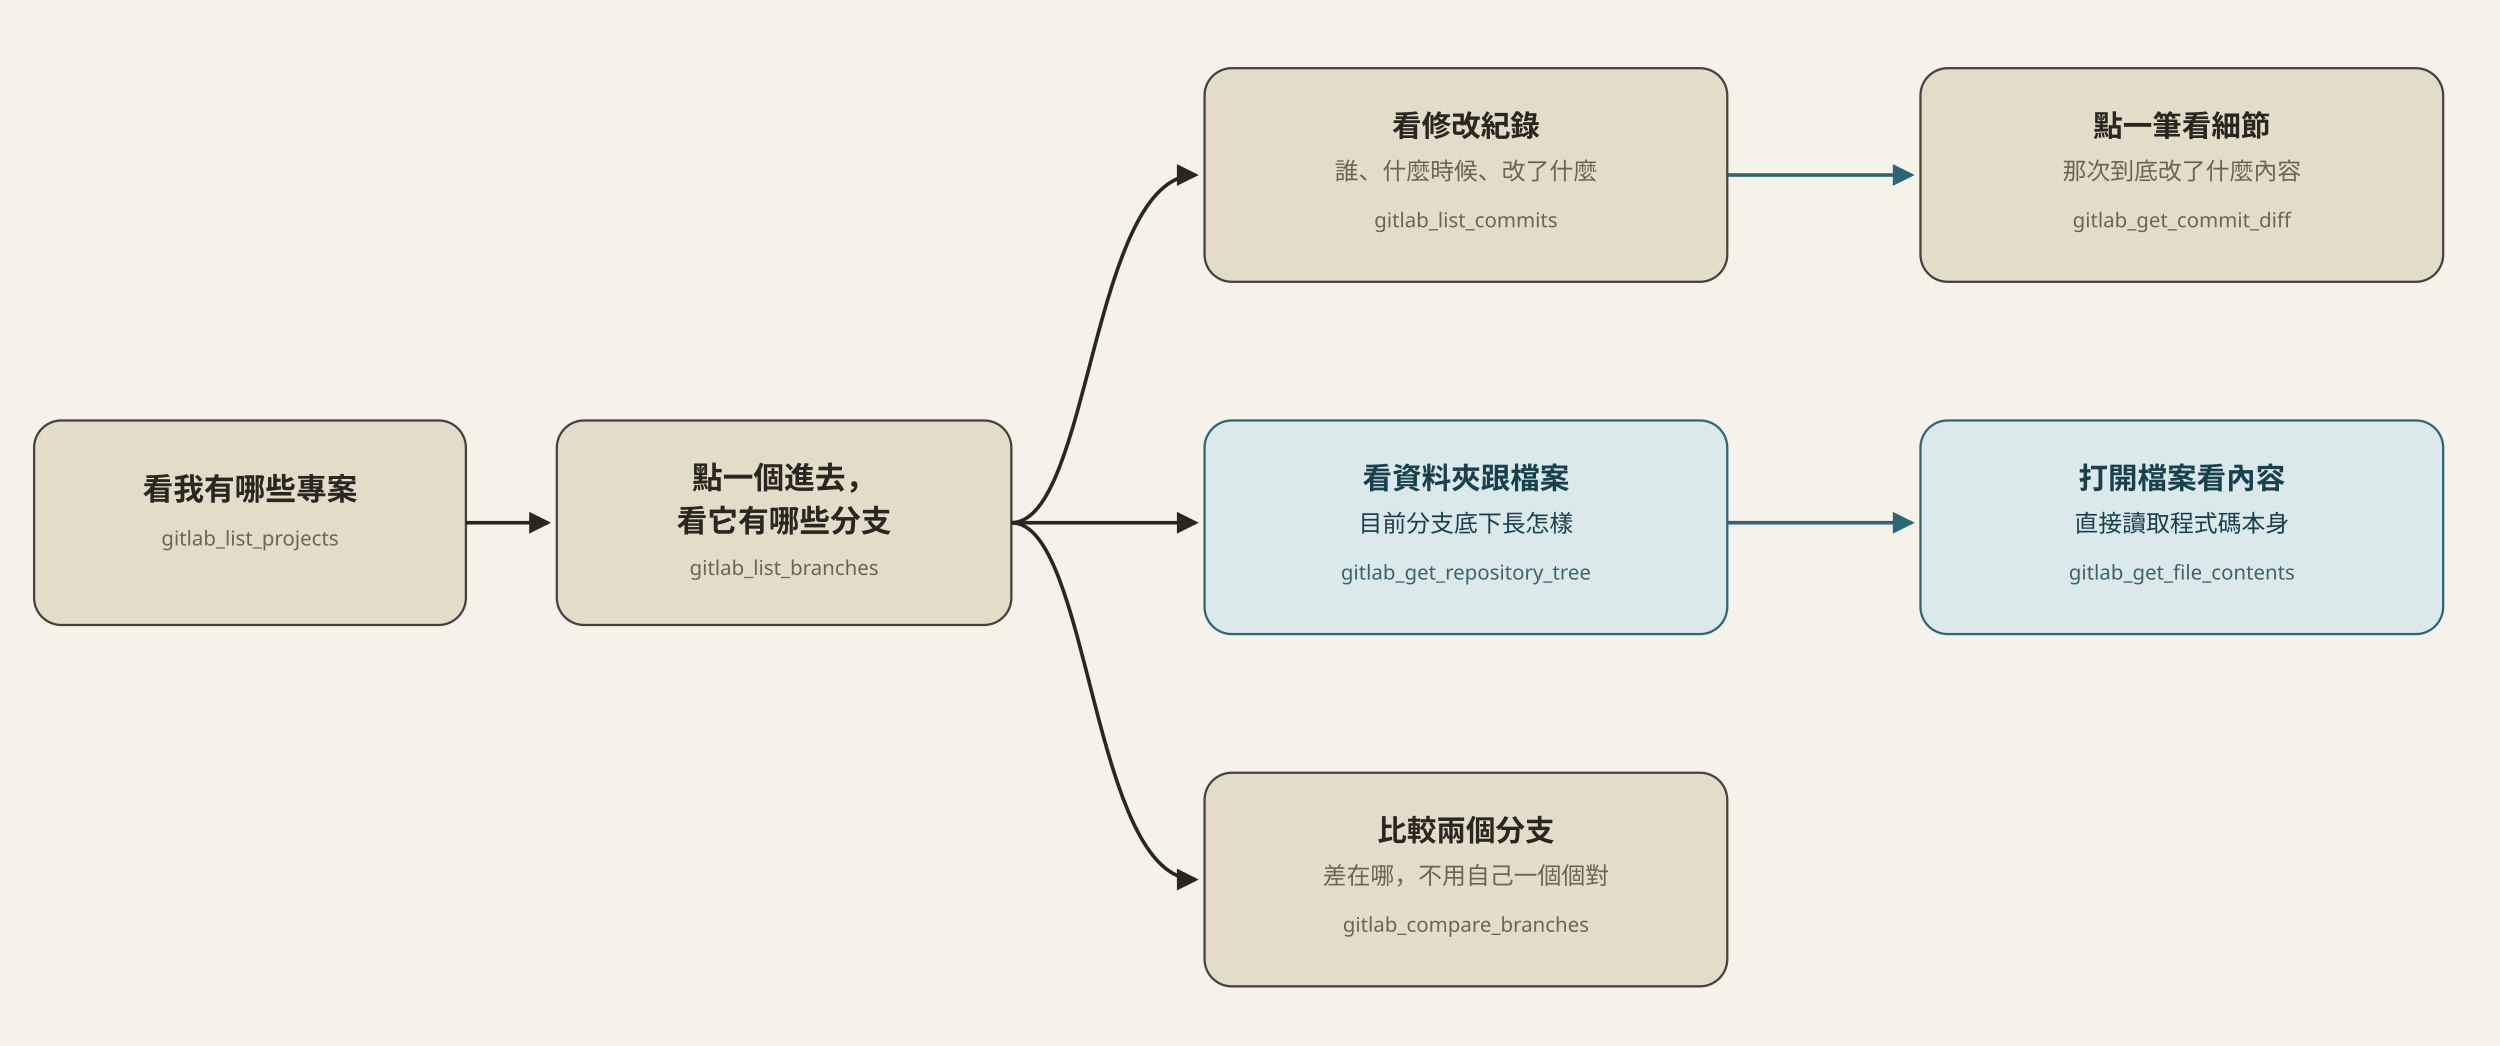
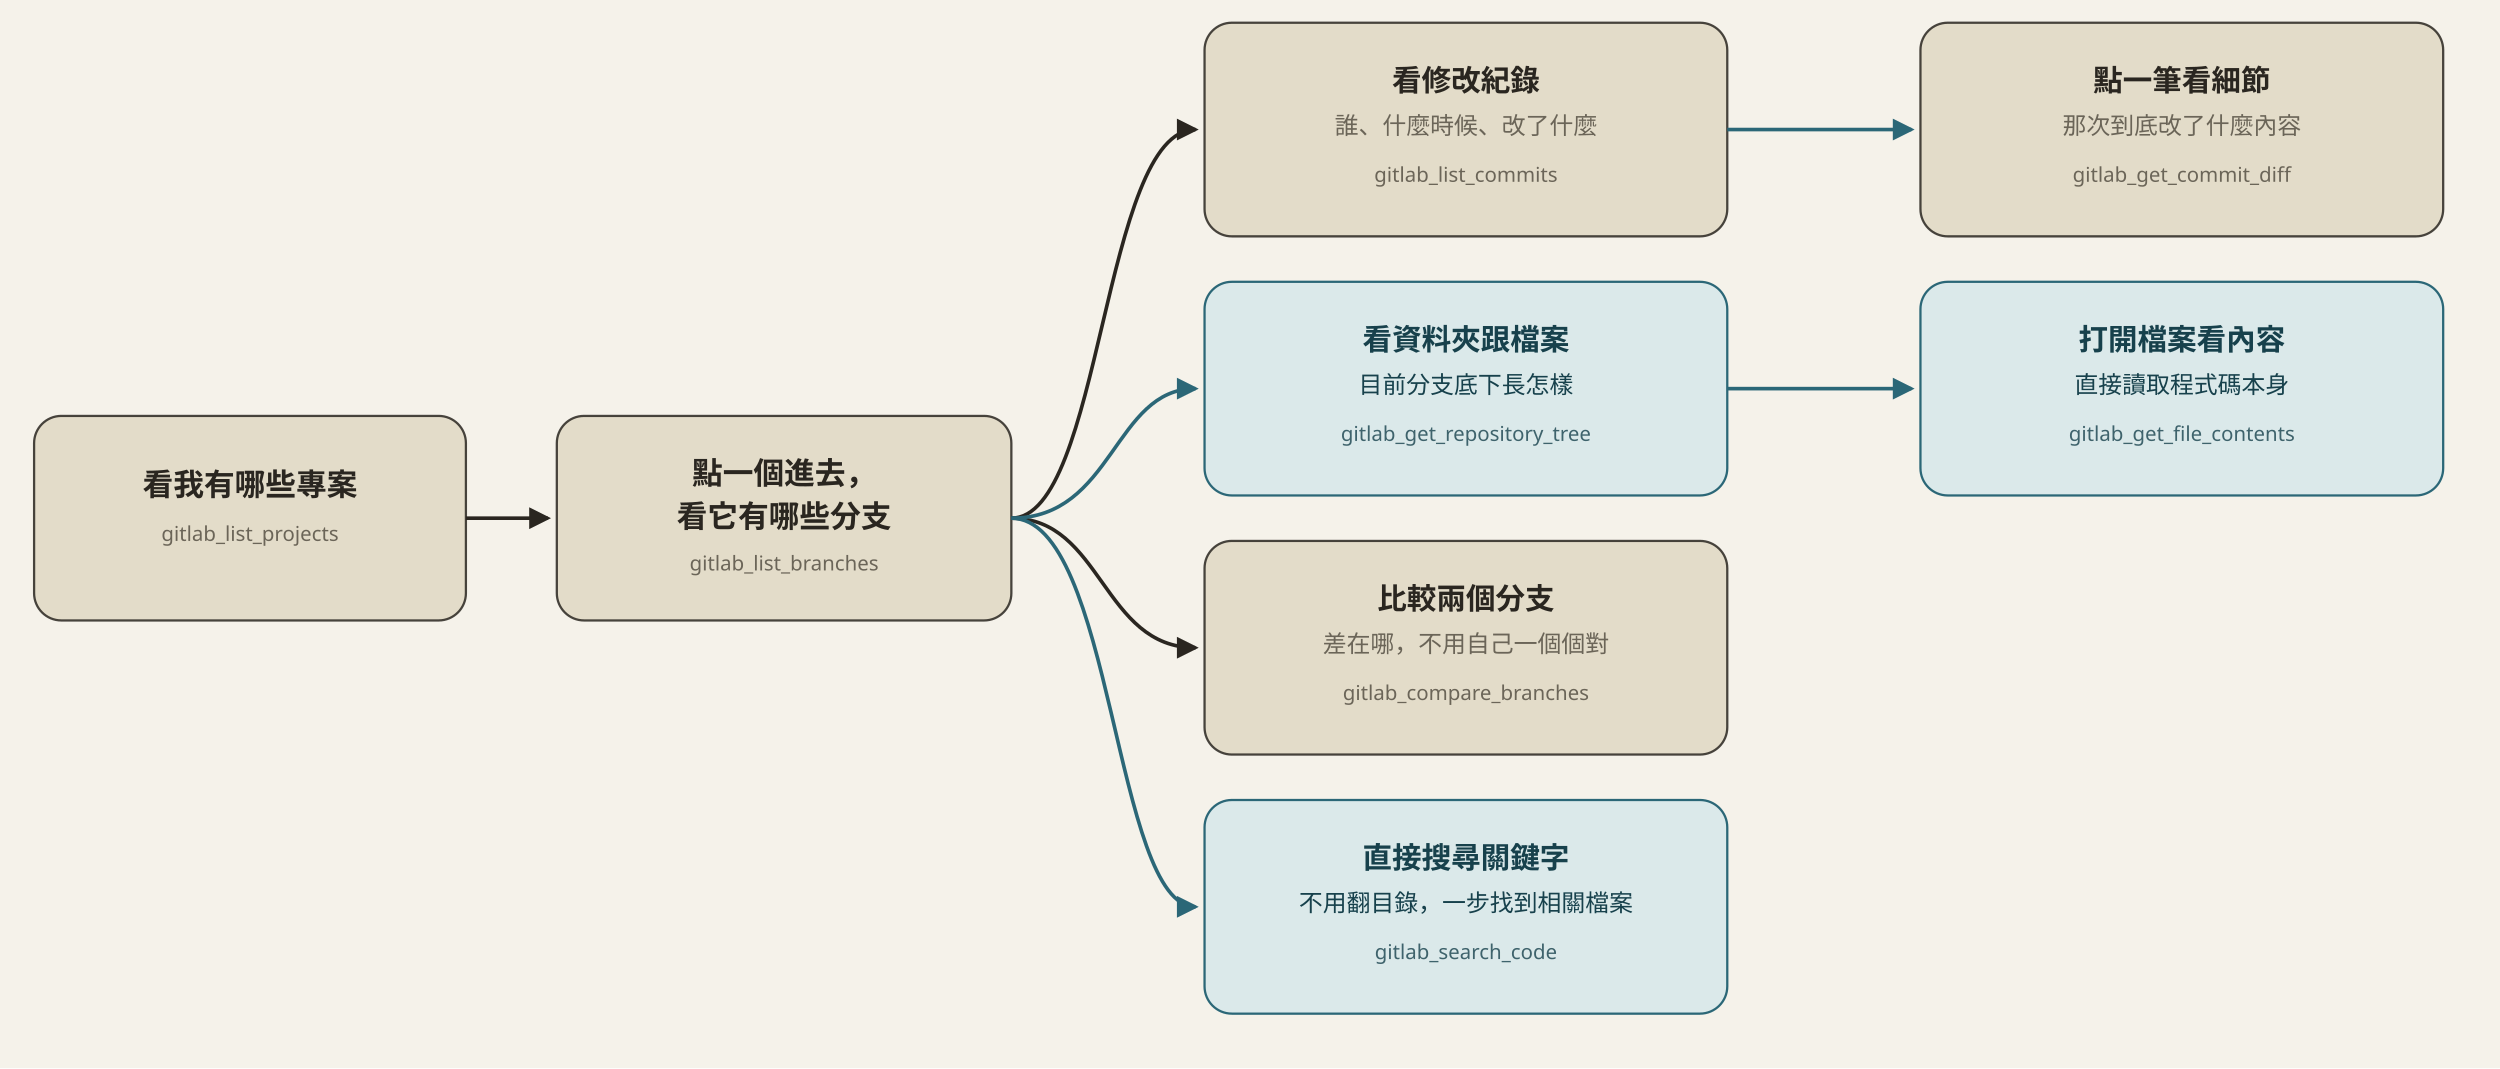
- <svg xmlns="http://www.w3.org/2000/svg" viewBox="0 0 1100 460" role="img" aria-label="平常怎麼用：先看自己有哪些專案，點一個進去看它有哪些分支；選了分支之後可以三選一，看修改紀錄、看資料夾跟檔案、或比較兩個分支差在哪；看修改紀錄可以再點一筆看那次到底改了什麼；看資料夾可以再點開某個檔案直接看內容">
+ <svg xmlns="http://www.w3.org/2000/svg" viewBox="0 0 1100 470" role="img" aria-label="平常怎麼用：先看自己有哪些專案，點一個進去看它有哪些分支；選了分支之後可以四選一，看修改紀錄、看資料夾跟檔案、比較兩個分支差在哪、或直接搜尋關鍵字找相關程式碼；看修改紀錄可以再點一筆看那次到底改了什麼；看資料夾可以再點開某個檔案直接看內容">
  <defs>
    <marker id="arrowMain" viewBox="0 0 10 10" refX="8.5" refY="5" markerWidth="6" markerHeight="6" orient="auto-start-reverse">
      <path d="M0,0 L10,5 L0,10 z" fill="#2a2620" />
    </marker>
    <marker id="arrowAccent" viewBox="0 0 10 10" refX="8.5" refY="5" markerWidth="6" markerHeight="6" orient="auto-start-reverse">
      <path d="M0,0 L10,5 L0,10 z" fill="#2b6777" />
    </marker>
  </defs>
-   <rect x="0" y="0" width="1100" height="460" fill="#f5f2ea" />
+   <rect x="0" y="0" width="1100" height="470" fill="#f5f2ea" />
  <g font-family="'Noto Sans TC',sans-serif" text-anchor="middle">
-     <rect x="15" y="185" width="190" height="90" rx="12" fill="#e3dcc9" stroke="#2a2620" stroke-opacity="0.85" />
-     <text x="110" y="220" font-size="13.5" font-weight="700" fill="#2a2620">看我有哪些專案</text>
-     <text x="110" y="240" font-family="'IBM Plex Mono',sans-serif" font-size="9" fill="#6b6558">gitlab_list_projects</text>
-     <rect x="245" y="185" width="200" height="90" rx="12" fill="#e3dcc9" stroke="#2a2620" stroke-opacity="0.85" />
-     <text x="345" y="215" font-size="13.5" font-weight="700" fill="#2a2620">點一個進去，</text>
-     <text x="345" y="234" font-size="13.5" font-weight="700" fill="#2a2620">看它有哪些分支</text>
-     <text x="345" y="253" font-family="'IBM Plex Mono',sans-serif" font-size="9" fill="#6b6558">gitlab_list_branches</text>
-     <rect x="530" y="30" width="230" height="94" rx="12" fill="#e3dcc9" stroke="#2a2620" stroke-opacity="0.85" />
-     <text x="645" y="60" font-size="13" font-weight="700" fill="#2a2620">看修改紀錄</text>
-     <text x="645" y="79" font-size="10.5" fill="#6b6558">誰、什麼時候、改了什麼</text>
-     <text x="645" y="100" font-family="'IBM Plex Mono',sans-serif" font-size="9" fill="#6b6558">gitlab_list_commits</text>
-     <rect x="530" y="185" width="230" height="94" rx="12" fill="#dbe9ea" stroke="#2b6777" />
-     <text x="645" y="215" font-size="13" font-weight="700" fill="#17414c">看資料夾跟檔案</text>
-     <text x="645" y="234" font-size="10.5" fill="#17414c">目前分支底下長怎樣</text>
-     <text x="645" y="255" font-family="'IBM Plex Mono',sans-serif" font-size="9" fill="#17414c" opacity="0.8">gitlab_get_repository_tree</text>
-     <rect x="530" y="340" width="230" height="94" rx="12" fill="#e3dcc9" stroke="#2a2620" stroke-opacity="0.85" />
-     <text x="645" y="370" font-size="13" font-weight="700" fill="#2a2620">比較兩個分支</text>
-     <text x="645" y="389" font-size="10.5" fill="#6b6558">差在哪，不用自己一個個對</text>
-     <text x="645" y="410" font-family="'IBM Plex Mono',sans-serif" font-size="9" fill="#6b6558">gitlab_compare_branches</text>
-     <rect x="845" y="30" width="230" height="94" rx="12" fill="#e3dcc9" stroke="#2a2620" stroke-opacity="0.85" />
-     <text x="960" y="60" font-size="13" font-weight="700" fill="#2a2620">點一筆看細節</text>
-     <text x="960" y="79" font-size="10.5" fill="#6b6558">那次到底改了什麼內容</text>
-     <text x="960" y="100" font-family="'IBM Plex Mono',sans-serif" font-size="9" fill="#6b6558">gitlab_get_commit_diff</text>
-     <rect x="845" y="185" width="230" height="94" rx="12" fill="#dbe9ea" stroke="#2b6777" />
-     <text x="960" y="215" font-size="13" font-weight="700" fill="#17414c">打開檔案看內容</text>
-     <text x="960" y="234" font-size="10.5" fill="#17414c">直接讀取程式碼本身</text>
-     <text x="960" y="255" font-family="'IBM Plex Mono',sans-serif" font-size="9" fill="#17414c" opacity="0.8">gitlab_get_file_contents</text>
+     <rect x="15" y="183" width="190" height="90" rx="12" fill="#e3dcc9" stroke="#2a2620" stroke-opacity="0.85" />
+     <text x="110" y="218" font-size="13.5" font-weight="700" fill="#2a2620">看我有哪些專案</text>
+     <text x="110" y="238" font-family="'IBM Plex Mono',sans-serif" font-size="9" fill="#6b6558">gitlab_list_projects</text>
+     <rect x="245" y="183" width="200" height="90" rx="12" fill="#e3dcc9" stroke="#2a2620" stroke-opacity="0.85" />
+     <text x="345" y="213" font-size="13.5" font-weight="700" fill="#2a2620">點一個進去，</text>
+     <text x="345" y="232" font-size="13.5" font-weight="700" fill="#2a2620">看它有哪些分支</text>
+     <text x="345" y="251" font-family="'IBM Plex Mono',sans-serif" font-size="9" fill="#6b6558">gitlab_list_branches</text>
+     <rect x="530" y="10" width="230" height="94" rx="12" fill="#e3dcc9" stroke="#2a2620" stroke-opacity="0.85" />
+     <text x="645" y="40" font-size="13" font-weight="700" fill="#2a2620">看修改紀錄</text>
+     <text x="645" y="59" font-size="10.5" fill="#6b6558">誰、什麼時候、改了什麼</text>
+     <text x="645" y="80" font-family="'IBM Plex Mono',sans-serif" font-size="9" fill="#6b6558">gitlab_list_commits</text>
+     <rect x="530" y="124" width="230" height="94" rx="12" fill="#dbe9ea" stroke="#2b6777" />
+     <text x="645" y="154" font-size="13" font-weight="700" fill="#17414c">看資料夾跟檔案</text>
+     <text x="645" y="173" font-size="10.5" fill="#17414c">目前分支底下長怎樣</text>
+     <text x="645" y="194" font-family="'IBM Plex Mono',sans-serif" font-size="9" fill="#17414c" opacity="0.8">gitlab_get_repository_tree</text>
+     <rect x="530" y="238" width="230" height="94" rx="12" fill="#e3dcc9" stroke="#2a2620" stroke-opacity="0.85" />
+     <text x="645" y="268" font-size="13" font-weight="700" fill="#2a2620">比較兩個分支</text>
+     <text x="645" y="287" font-size="10.5" fill="#6b6558">差在哪，不用自己一個個對</text>
+     <text x="645" y="308" font-family="'IBM Plex Mono',sans-serif" font-size="9" fill="#6b6558">gitlab_compare_branches</text>
+     <rect x="530" y="352" width="230" height="94" rx="12" fill="#dbe9ea" stroke="#2b6777" />
+     <text x="645" y="382" font-size="13" font-weight="700" fill="#17414c">直接搜尋關鍵字</text>
+     <text x="645" y="401" font-size="10.5" fill="#17414c">不用翻目錄，一步找到相關檔案</text>
+     <text x="645" y="422" font-family="'IBM Plex Mono',sans-serif" font-size="9" fill="#17414c" opacity="0.8">gitlab_search_code</text>
+     <rect x="845" y="10" width="230" height="94" rx="12" fill="#e3dcc9" stroke="#2a2620" stroke-opacity="0.85" />
+     <text x="960" y="40" font-size="13" font-weight="700" fill="#2a2620">點一筆看細節</text>
+     <text x="960" y="59" font-size="10.5" fill="#6b6558">那次到底改了什麼內容</text>
+     <text x="960" y="80" font-family="'IBM Plex Mono',sans-serif" font-size="9" fill="#6b6558">gitlab_get_commit_diff</text>
+     <rect x="845" y="124" width="230" height="94" rx="12" fill="#dbe9ea" stroke="#2b6777" />
+     <text x="960" y="154" font-size="13" font-weight="700" fill="#17414c">打開檔案看內容</text>
+     <text x="960" y="173" font-size="10.5" fill="#17414c">直接讀取程式碼本身</text>
+     <text x="960" y="194" font-family="'IBM Plex Mono',sans-serif" font-size="9" fill="#17414c" opacity="0.8">gitlab_get_file_contents</text>
  </g>
  <g stroke="#2a2620" stroke-width="1.6" fill="none">
-     <line x1="205" y1="230" x2="241" y2="230" marker-end="url(#arrowMain)" />
-     <path d="M 445 230 C 480 230, 480 77, 526 77" marker-end="url(#arrowMain)" />
-     <line x1="445" y1="230" x2="526" y2="230" marker-end="url(#arrowMain)" />
-     <path d="M 445 230 C 480 230, 480 387, 526 387" marker-end="url(#arrowMain)" />
+     <line x1="205" y1="228" x2="241" y2="228" marker-end="url(#arrowMain)" />
+     <path d="M 445 228 C 485 228, 485 57, 526 57" marker-end="url(#arrowMain)" />
+     <path d="M 445 228 C 485 228, 485 285, 526 285" marker-end="url(#arrowMain)" />
  </g>
  <g stroke="#2b6777" stroke-width="1.6" fill="none">
-     <line x1="760" y1="77" x2="841" y2="77" marker-end="url(#arrowAccent)" />
-     <line x1="760" y1="230" x2="841" y2="230" marker-end="url(#arrowAccent)" />
+     <path d="M 445 228 C 490 228, 490 171, 526 171" marker-end="url(#arrowAccent)" />
+     <path d="M 445 228 C 490 228, 490 399, 526 399" marker-end="url(#arrowAccent)" />
+     <line x1="760" y1="57" x2="841" y2="57" marker-end="url(#arrowAccent)" />
+     <line x1="760" y1="171" x2="841" y2="171" marker-end="url(#arrowAccent)" />
  </g>
</svg>
